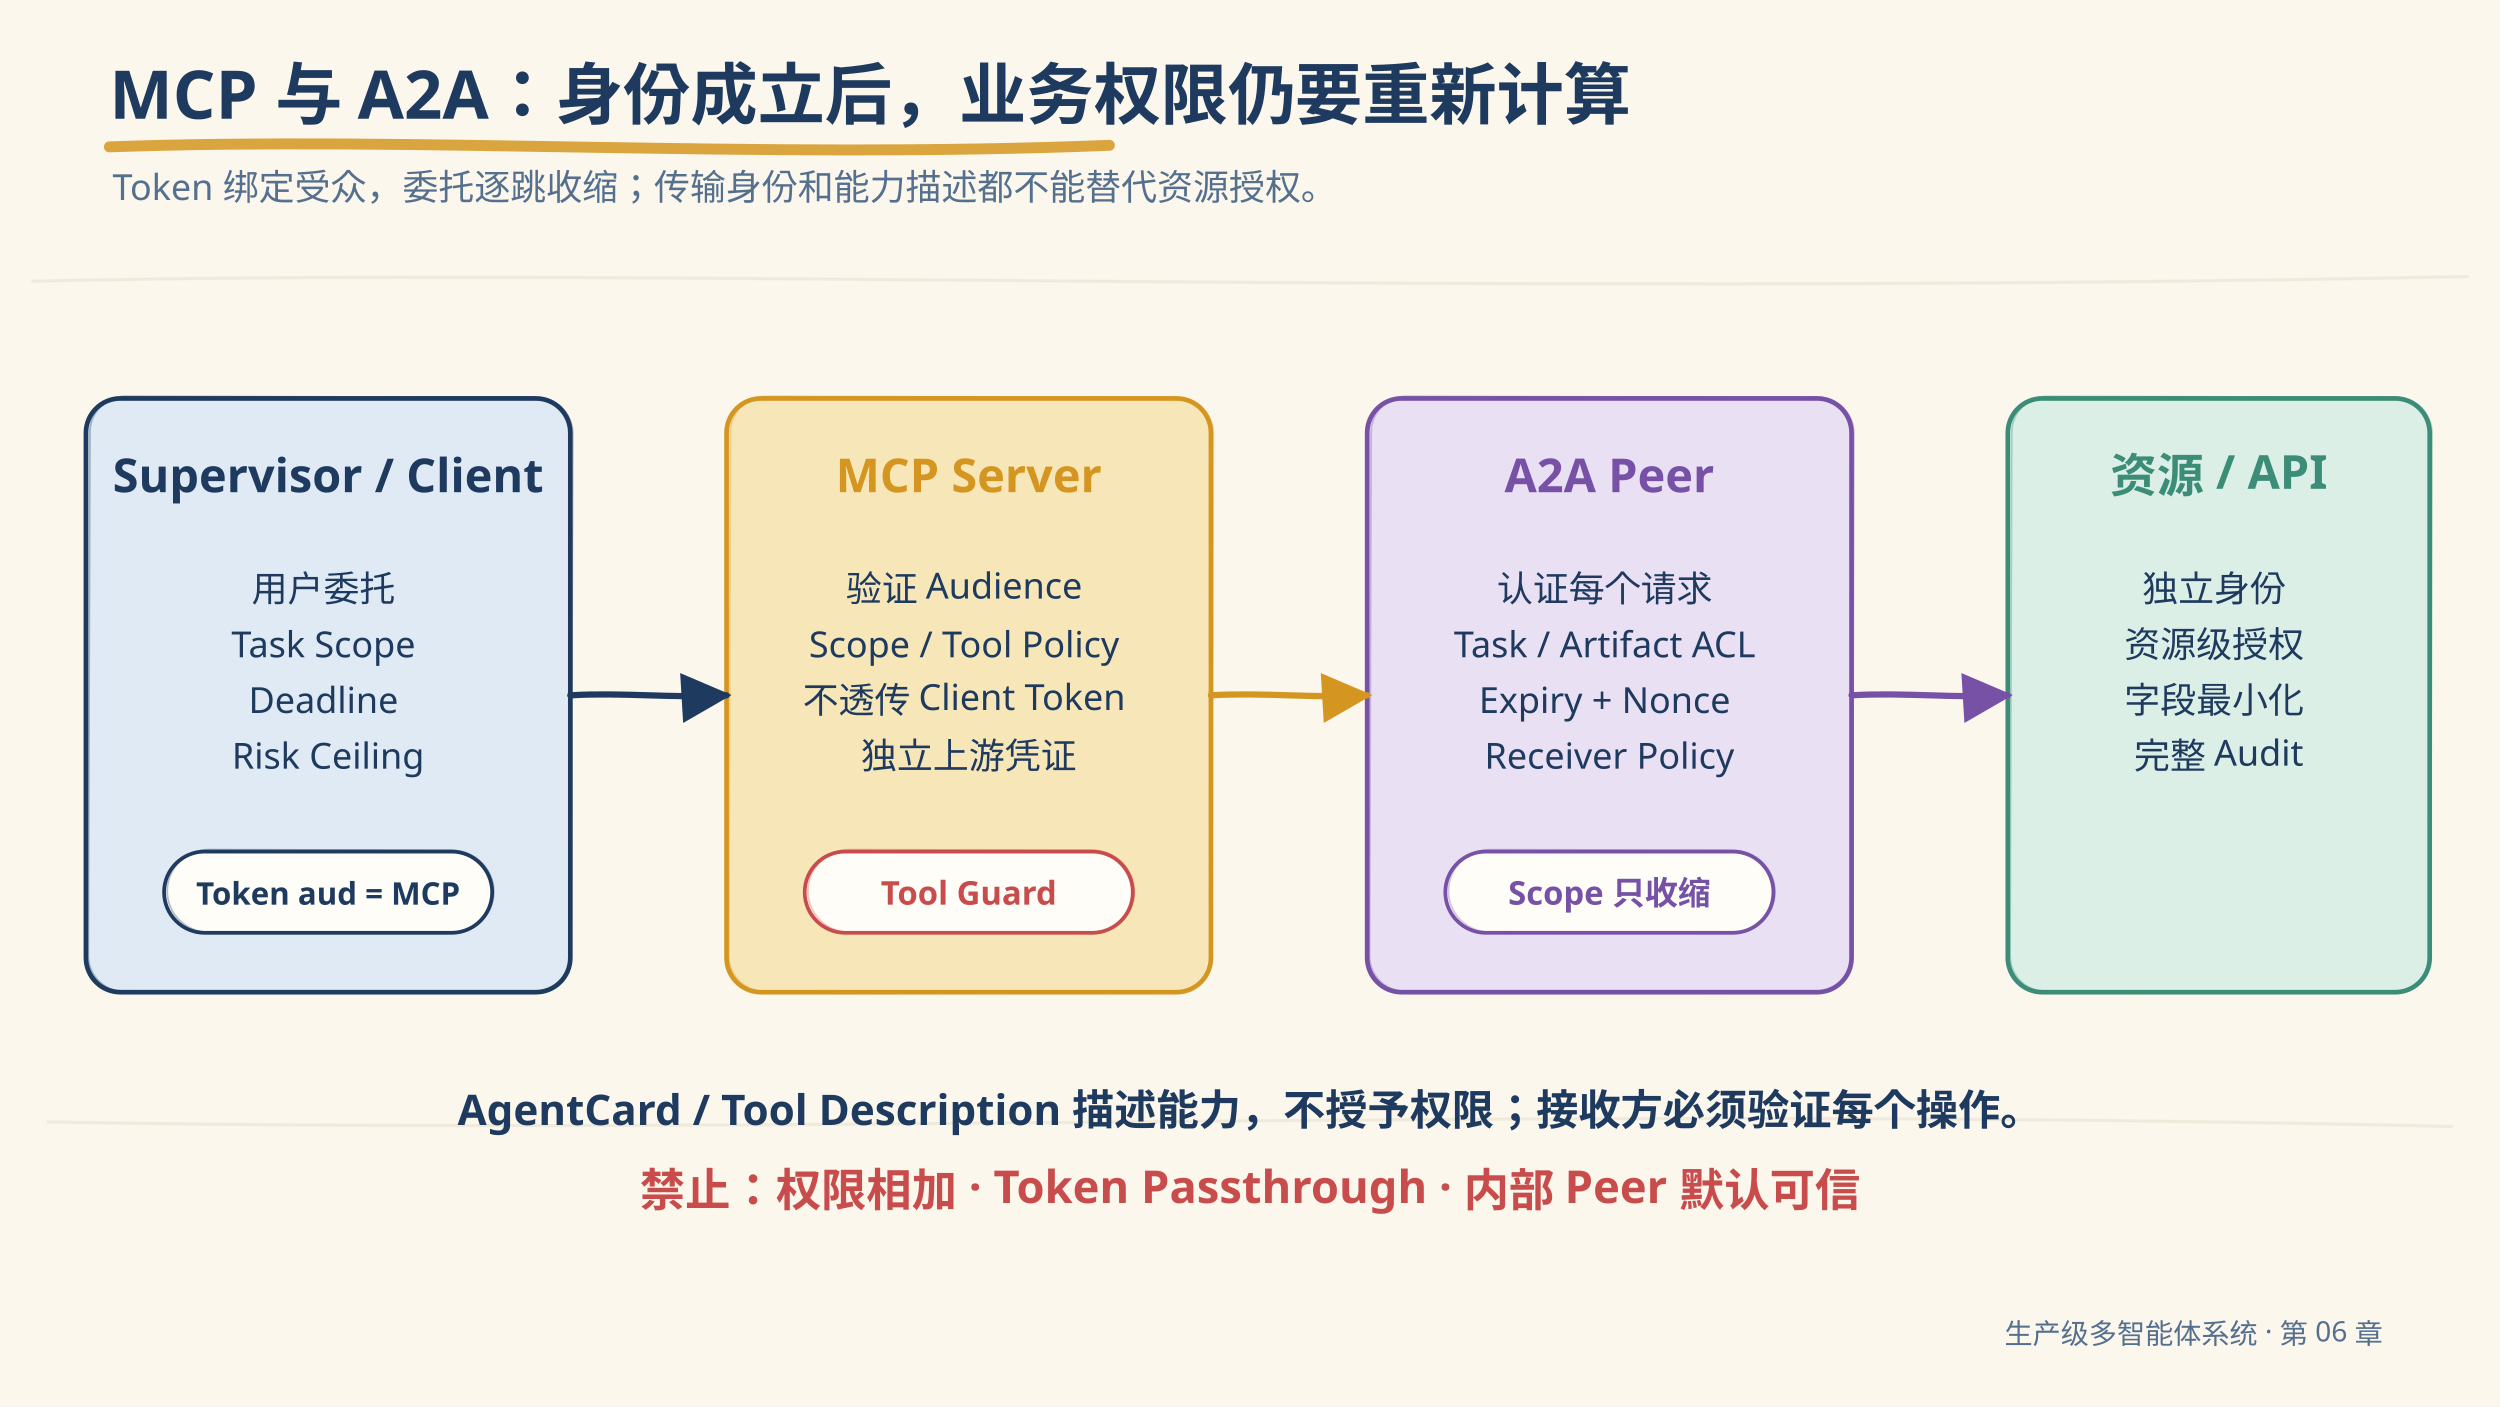
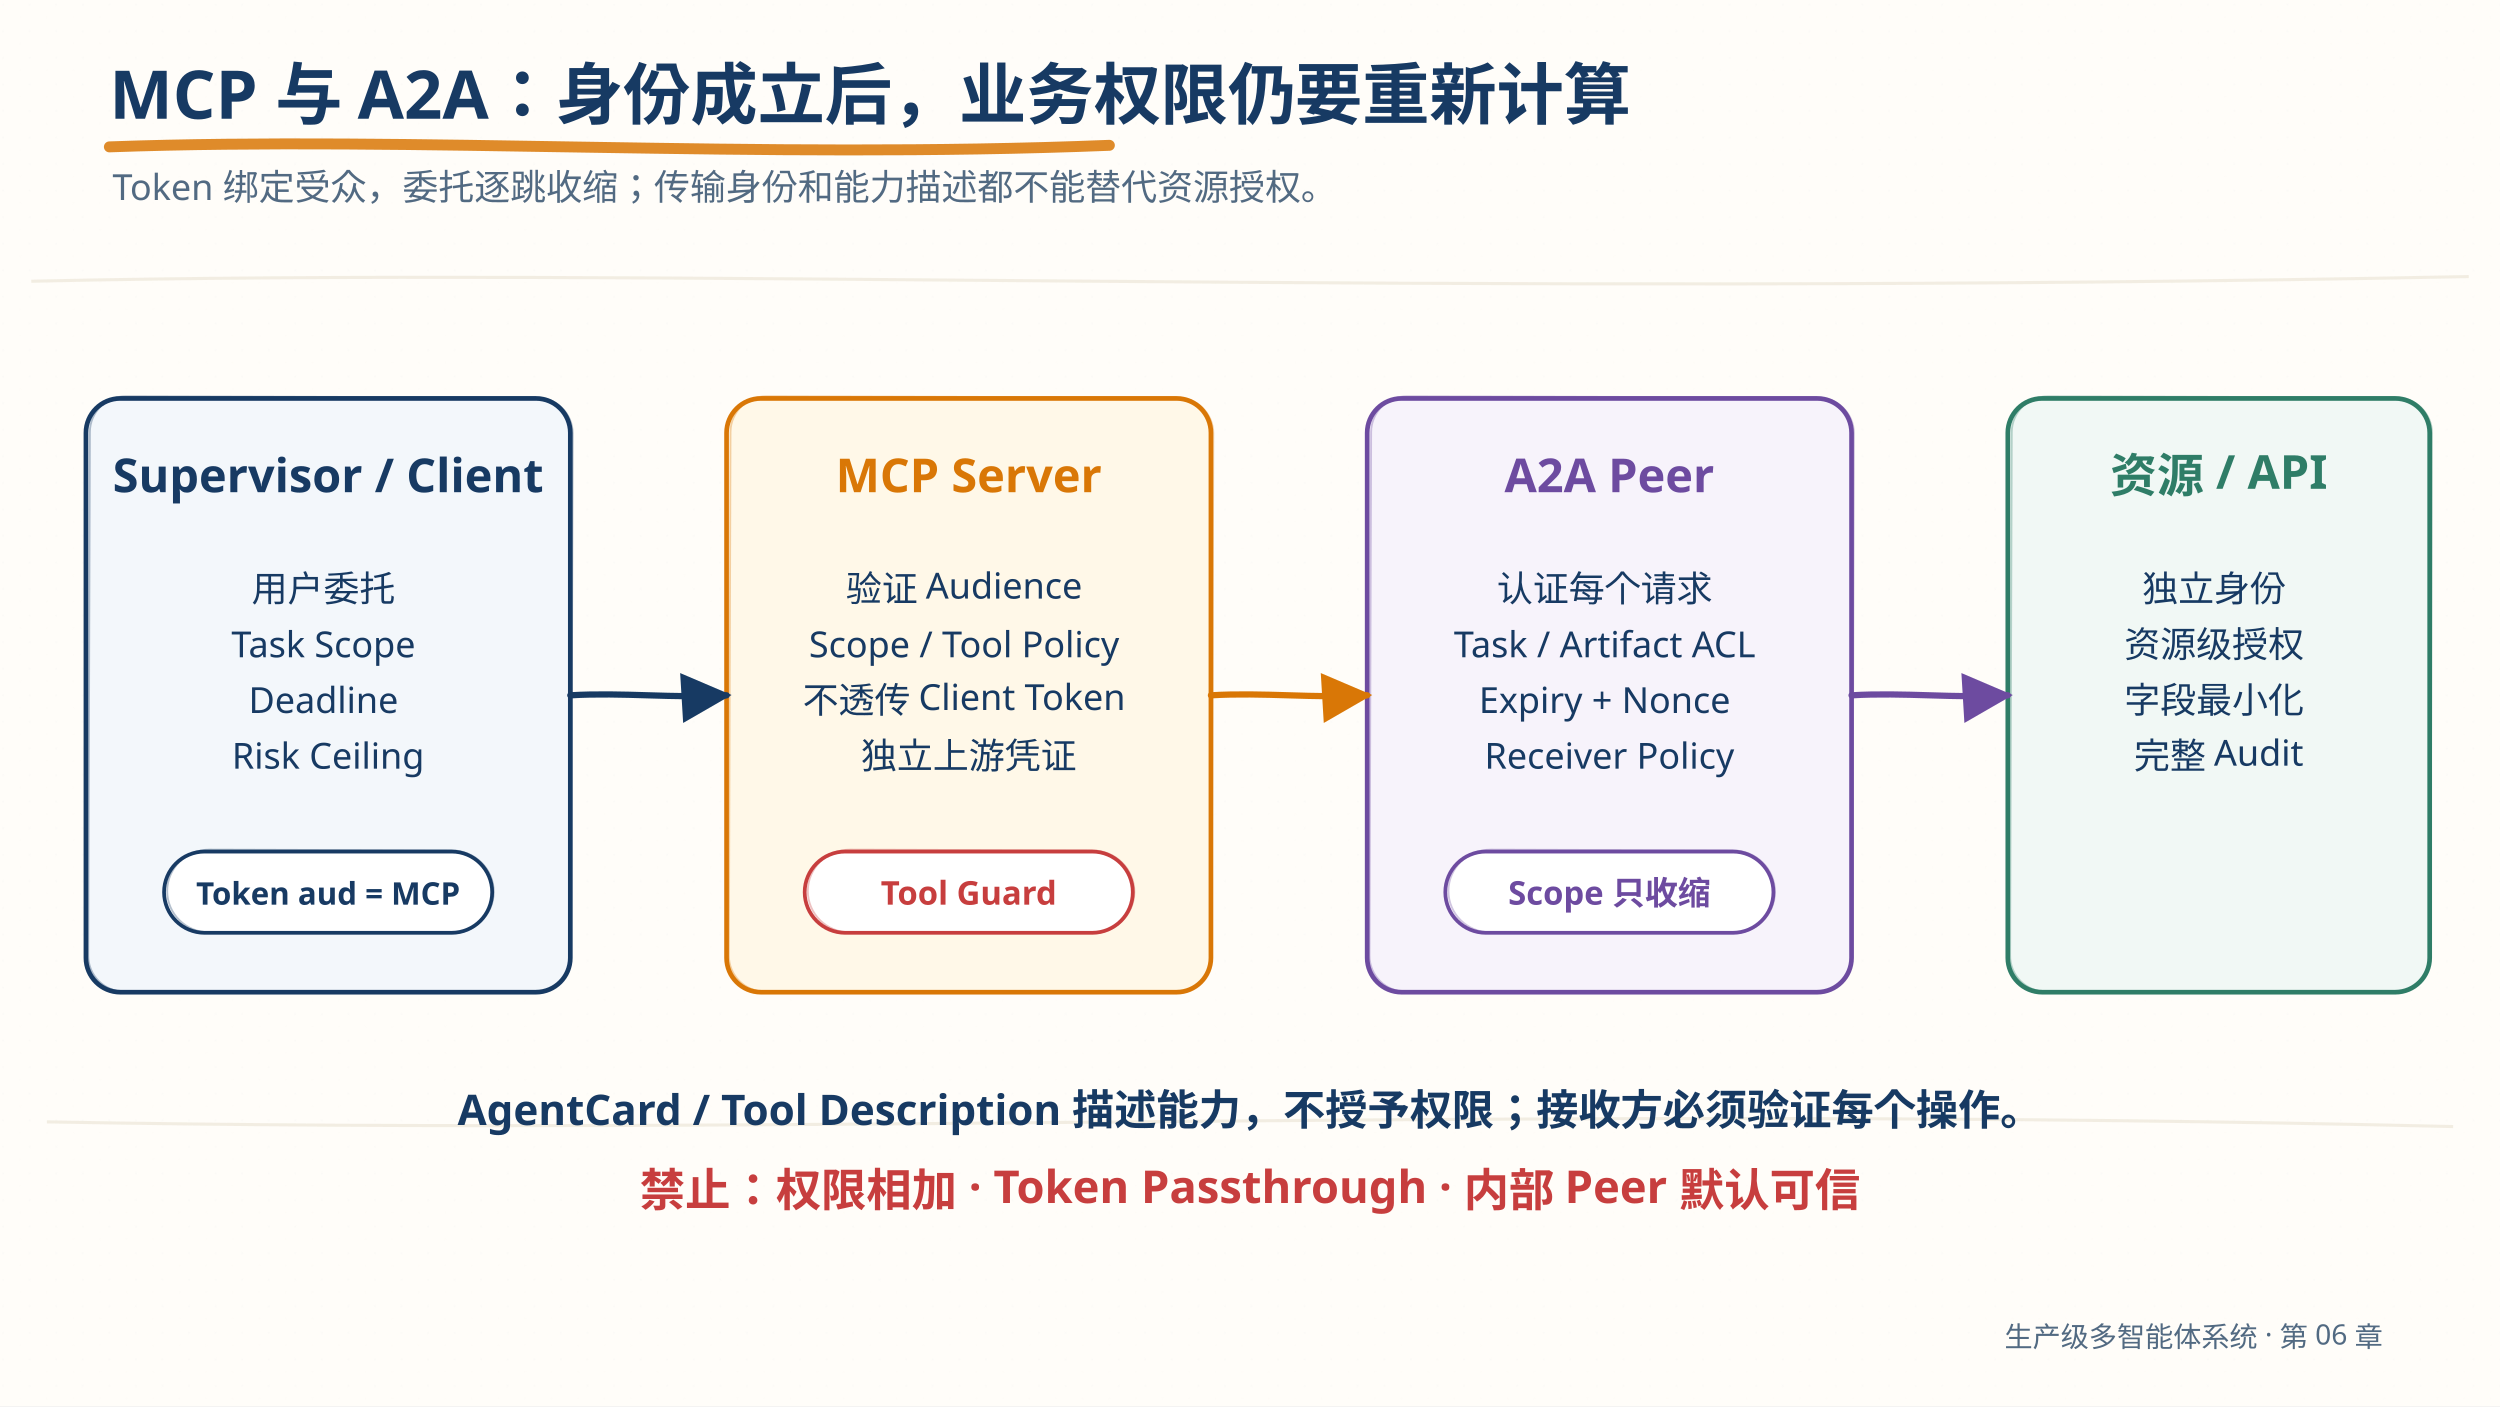
- <svg xmlns="http://www.w3.org/2000/svg" width="1600" height="900" viewBox="0 0 1600 900" role="img">
+ <svg xmlns="http://www.w3.org/2000/svg" width="1600" height="900" viewBox="0 0 1600 900" role="img" focusable="false" data-whiteboard-version="3">
  <defs>
+     <pattern id="whiteboard-paper-dots" width="17" height="17" patternUnits="userSpaceOnUse">
+       <circle cx="2" cy="3" r=".7" fill="#d7dee7" opacity=".34" />
+       <circle cx="13" cy="11" r=".45" fill="#eadfce" opacity=".3" />
+     </pattern>
    <marker id="arrow-1e3a5f" viewBox="0 0 10 10" refX="9" refY="5" markerWidth="8" markerHeight="8" orient="auto-start-reverse">
-       <path d="M 0 0 L 10 5 L 0 10 z" fill="#1e3a5f" />
+       <path d="M 0 0 L 10 5 L 0 10 z" fill="#173a63" />
    </marker>
    <marker id="arrow-d59621" viewBox="0 0 10 10" refX="9" refY="5" markerWidth="8" markerHeight="8" orient="auto-start-reverse">
-       <path d="M 0 0 L 10 5 L 0 10 z" fill="#d59621" />
+       <path d="M 0 0 L 10 5 L 0 10 z" fill="#d97706" />
    </marker>
    <marker id="arrow-3c8d77" viewBox="0 0 10 10" refX="9" refY="5" markerWidth="8" markerHeight="8" orient="auto-start-reverse">
-       <path d="M 0 0 L 10 5 L 0 10 z" fill="#3c8d77" />
+       <path d="M 0 0 L 10 5 L 0 10 z" fill="#2f7d67" />
    </marker>
    <marker id="arrow-c94c4c" viewBox="0 0 10 10" refX="9" refY="5" markerWidth="8" markerHeight="8" orient="auto-start-reverse">
-       <path d="M 0 0 L 10 5 L 0 10 z" fill="#c94c4c" />
+       <path d="M 0 0 L 10 5 L 0 10 z" fill="#c73e3e" />
    </marker>
    <marker id="arrow-7651a6" viewBox="0 0 10 10" refX="9" refY="5" markerWidth="8" markerHeight="8" orient="auto-start-reverse">
-       <path d="M 0 0 L 10 5 L 0 10 z" fill="#7651a6" />
+       <path d="M 0 0 L 10 5 L 0 10 z" fill="#6d4ba0" />
    </marker>
    <marker id="arrow-55708f" viewBox="0 0 10 10" refX="9" refY="5" markerWidth="8" markerHeight="8" orient="auto-start-reverse">
-       <path d="M 0 0 L 10 5 L 0 10 z" fill="#55708f" />
+       <path d="M 0 0 L 10 5 L 0 10 z" fill="#526a82" />
    </marker>
  </defs>
-   <rect width="1600" height="900" fill="#fbf7ec" />
+   <rect width="1600" height="900" fill="#fffdf9" />
+   <g id="whiteboard-surface" aria-hidden="true" opacity=".22">
+     <rect width="1600" height="900" fill="url(#whiteboard-paper-dots)" />
+   </g>
  <path d="M 20 180 C 420 171, 920 190, 1580 177 M 30 718 C 530 727, 980 707, 1570 721" stroke="#e7dfce" stroke-width="2" fill="none" opacity=".52" />
-   <text x="70" y="76" font-family="'Kaiti SC','STKaiti','Noto Sans SC',sans-serif" font-size="43" font-weight="760" fill="#1e3a5f" text-anchor="start">
+   <text x="70" y="76" font-family="'Kaiti SC','STKaiti','Noto Sans SC',sans-serif" font-size="43" font-weight="760" fill="#173a63" text-anchor="start">
    <tspan x="70" dy="0">MCP 与 A2A：身份成立后，业务权限仍要重新计算</tspan>
  </text>
-   <path d="M 70 94 C 265 87, 485 102, 710 93" fill="none" stroke="#d59621" stroke-width="7" stroke-linecap="round" opacity=".85" />
-   <text x="72" y="128" font-family="'Kaiti SC','STKaiti','Noto Sans SC',sans-serif" font-size="23" font-weight="500" fill="#55708f" text-anchor="start">
+   <path d="M 70 94 C 265 87, 485 102, 710 93" fill="none" stroke="#d97706" stroke-width="7" stroke-linecap="round" opacity=".85" />
+   <text x="72" y="128" font-family="'Kaiti SC','STKaiti','Noto Sans SC',sans-serif" font-size="23" font-weight="500" fill="#526a82" text-anchor="start">
    <tspan x="72" dy="0">Token 绑定受众，委托逐跳收缩；传输身份和能力描述都不能替代资源授权。</tspan>
  </text>
-   <rect x="55" y="255" width="310" height="380" rx="22" fill="#dfeaf4" stroke="#1e3a5f" stroke-width="3" />
-   <rect x="57" y="254" width="309" height="381" rx="23" fill="none" stroke="#1e3a5f" stroke-width="1.2" opacity=".32" transform="rotate(.18 210 445)" />
-   <text x="210" y="315" font-family="'Kaiti SC','STKaiti','Noto Sans SC',sans-serif" font-size="30" font-weight="760" fill="#1e3a5f" text-anchor="middle">
+   <rect x="55" y="255" width="310" height="380" rx="22" fill="#f3f7fb" stroke="#173a63" stroke-width="3" />
+   <rect x="57" y="254" width="309" height="381" rx="23" fill="none" stroke="#173a63" stroke-width="1.2" opacity=".32" transform="rotate(.18 210 445)" />
+   <text x="210" y="315" font-family="'Kaiti SC','STKaiti','Noto Sans SC',sans-serif" font-size="30" font-weight="760" fill="#173a63" text-anchor="middle">
    <tspan x="210" dy="0">Supervisor / Client</tspan>
  </text>
-   <text x="210" y="385" font-family="'Kaiti SC','STKaiti','Noto Sans SC',sans-serif" font-size="23" font-weight="500" fill="#1e3a5f" text-anchor="middle">
+   <text x="210" y="385" font-family="'Kaiti SC','STKaiti','Noto Sans SC',sans-serif" font-size="23" font-weight="500" fill="#173a63" text-anchor="middle">
    <tspan x="210" dy="0">用户委托</tspan>
    <tspan x="210" dy="35.65">Task Scope</tspan>
    <tspan x="210" dy="35.65">Deadline</tspan>
    <tspan x="210" dy="35.65">Risk Ceiling</tspan>
  </text>
-   <rect x="105" y="545" width="210" height="52" rx="26" fill="#fffdf7" stroke="#1e3a5f" stroke-width="2.4" />
-   <rect x="107" y="544" width="209" height="53" rx="27" fill="none" stroke="#1e3a5f" stroke-width="1.2" opacity=".32" transform="rotate(.18 210 571)" />
-   <text x="210" y="579" font-family="'Kaiti SC','STKaiti','Noto Sans SC',sans-serif" font-size="20" font-weight="700" fill="#1e3a5f" text-anchor="middle">
+   <rect x="105" y="545" width="210" height="52" rx="26" fill="#ffffff" stroke="#173a63" stroke-width="2.4" />
+   <rect x="107" y="544" width="209" height="53" rx="27" fill="none" stroke="#173a63" stroke-width="1.2" opacity=".32" transform="rotate(.18 210 571)" />
+   <text x="210" y="579" font-family="'Kaiti SC','STKaiti','Noto Sans SC',sans-serif" font-size="20" font-weight="700" fill="#173a63" text-anchor="middle">
    <tspan x="210" dy="0">Token aud = MCP</tspan>
  </text>
-   <rect x="465" y="255" width="310" height="380" rx="22" fill="#f7e7b8" stroke="#d59621" stroke-width="3" />
-   <rect x="467" y="254" width="309" height="381" rx="23" fill="none" stroke="#d59621" stroke-width="1.2" opacity=".32" transform="rotate(.18 620 445)" />
-   <text x="620" y="315" font-family="'Kaiti SC','STKaiti','Noto Sans SC',sans-serif" font-size="30" font-weight="760" fill="#d59621" text-anchor="middle">
+   <rect x="465" y="255" width="310" height="380" rx="22" fill="#fff8e8" stroke="#d97706" stroke-width="3" />
+   <rect x="467" y="254" width="309" height="381" rx="23" fill="none" stroke="#d97706" stroke-width="1.2" opacity=".32" transform="rotate(.18 620 445)" />
+   <text x="620" y="315" font-family="'Kaiti SC','STKaiti','Noto Sans SC',sans-serif" font-size="30" font-weight="760" fill="#d97706" text-anchor="middle">
    <tspan x="620" dy="0">MCP Server</tspan>
  </text>
-   <text x="620" y="385" font-family="'Kaiti SC','STKaiti','Noto Sans SC',sans-serif" font-size="23" font-weight="500" fill="#1e3a5f" text-anchor="middle">
+   <text x="620" y="385" font-family="'Kaiti SC','STKaiti','Noto Sans SC',sans-serif" font-size="23" font-weight="500" fill="#173a63" text-anchor="middle">
    <tspan x="620" dy="0">验证 Audience</tspan>
    <tspan x="620" dy="35.65">Scope / Tool Policy</tspan>
    <tspan x="620" dy="35.65">不透传 Client Token</tspan>
    <tspan x="620" dy="35.65">独立上游凭证</tspan>
  </text>
-   <rect x="515" y="545" width="210" height="52" rx="26" fill="#fffdf7" stroke="#c94c4c" stroke-width="2.4" />
-   <rect x="517" y="544" width="209" height="53" rx="27" fill="none" stroke="#c94c4c" stroke-width="1.2" opacity=".32" transform="rotate(.18 620 571)" />
-   <text x="620" y="579" font-family="'Kaiti SC','STKaiti','Noto Sans SC',sans-serif" font-size="21" font-weight="700" fill="#c94c4c" text-anchor="middle">
+   <rect x="515" y="545" width="210" height="52" rx="26" fill="#ffffff" stroke="#c73e3e" stroke-width="2.4" />
+   <rect x="517" y="544" width="209" height="53" rx="27" fill="none" stroke="#c73e3e" stroke-width="1.2" opacity=".32" transform="rotate(.18 620 571)" />
+   <text x="620" y="579" font-family="'Kaiti SC','STKaiti','Noto Sans SC',sans-serif" font-size="21" font-weight="700" fill="#c73e3e" text-anchor="middle">
    <tspan x="620" dy="0">Tool Guard</tspan>
  </text>
-   <rect x="875" y="255" width="310" height="380" rx="22" fill="#e9e0f4" stroke="#7651a6" stroke-width="3" />
-   <rect x="877" y="254" width="309" height="381" rx="23" fill="none" stroke="#7651a6" stroke-width="1.2" opacity=".32" transform="rotate(.18 1030 445)" />
-   <text x="1030" y="315" font-family="'Kaiti SC','STKaiti','Noto Sans SC',sans-serif" font-size="30" font-weight="760" fill="#7651a6" text-anchor="middle">
+   <rect x="875" y="255" width="310" height="380" rx="22" fill="#f7f3fb" stroke="#6d4ba0" stroke-width="3" />
+   <rect x="877" y="254" width="309" height="381" rx="23" fill="none" stroke="#6d4ba0" stroke-width="1.2" opacity=".32" transform="rotate(.18 1030 445)" />
+   <text x="1030" y="315" font-family="'Kaiti SC','STKaiti','Noto Sans SC',sans-serif" font-size="30" font-weight="760" fill="#6d4ba0" text-anchor="middle">
    <tspan x="1030" dy="0">A2A Peer</tspan>
  </text>
-   <text x="1030" y="385" font-family="'Kaiti SC','STKaiti','Noto Sans SC',sans-serif" font-size="23" font-weight="500" fill="#1e3a5f" text-anchor="middle">
+   <text x="1030" y="385" font-family="'Kaiti SC','STKaiti','Noto Sans SC',sans-serif" font-size="23" font-weight="500" fill="#173a63" text-anchor="middle">
    <tspan x="1030" dy="0">认证每个请求</tspan>
    <tspan x="1030" dy="35.65">Task / Artifact ACL</tspan>
    <tspan x="1030" dy="35.65">Expiry + Nonce</tspan>
    <tspan x="1030" dy="35.65">Receiver Policy</tspan>
  </text>
-   <rect x="925" y="545" width="210" height="52" rx="26" fill="#fffdf7" stroke="#7651a6" stroke-width="2.4" />
-   <rect x="927" y="544" width="209" height="53" rx="27" fill="none" stroke="#7651a6" stroke-width="1.2" opacity=".32" transform="rotate(.18 1030 571)" />
-   <text x="1030" y="579" font-family="'Kaiti SC','STKaiti','Noto Sans SC',sans-serif" font-size="21" font-weight="700" fill="#7651a6" text-anchor="middle">
+   <rect x="925" y="545" width="210" height="52" rx="26" fill="#ffffff" stroke="#6d4ba0" stroke-width="2.4" />
+   <rect x="927" y="544" width="209" height="53" rx="27" fill="none" stroke="#6d4ba0" stroke-width="1.2" opacity=".32" transform="rotate(.18 1030 571)" />
+   <text x="1030" y="579" font-family="'Kaiti SC','STKaiti','Noto Sans SC',sans-serif" font-size="21" font-weight="700" fill="#6d4ba0" text-anchor="middle">
    <tspan x="1030" dy="0">Scope 只收缩</tspan>
  </text>
-   <rect x="1285" y="255" width="270" height="380" rx="22" fill="#dcefe7" stroke="#3c8d77" stroke-width="3" />
-   <rect x="1287" y="254" width="269" height="381" rx="23" fill="none" stroke="#3c8d77" stroke-width="1.2" opacity=".32" transform="rotate(.18 1420 445)" />
-   <text x="1420" y="315" font-family="'Kaiti SC','STKaiti','Noto Sans SC',sans-serif" font-size="30" font-weight="760" fill="#3c8d77" text-anchor="middle">
+   <rect x="1285" y="255" width="270" height="380" rx="22" fill="#f1f8f5" stroke="#2f7d67" stroke-width="3" />
+   <rect x="1287" y="254" width="269" height="381" rx="23" fill="none" stroke="#2f7d67" stroke-width="1.2" opacity=".32" transform="rotate(.18 1420 445)" />
+   <text x="1420" y="315" font-family="'Kaiti SC','STKaiti','Noto Sans SC',sans-serif" font-size="30" font-weight="760" fill="#2f7d67" text-anchor="middle">
    <tspan x="1420" dy="0">资源 / API</tspan>
  </text>
-   <text x="1420" y="385" font-family="'Kaiti SC','STKaiti','Noto Sans SC',sans-serif" font-size="23" font-weight="500" fill="#1e3a5f" text-anchor="middle">
+   <text x="1420" y="385" font-family="'Kaiti SC','STKaiti','Noto Sans SC',sans-serif" font-size="23" font-weight="500" fill="#173a63" text-anchor="middle">
    <tspan x="1420" dy="0">独立身份</tspan>
    <tspan x="1420" dy="35.65">资源级授权</tspan>
    <tspan x="1420" dy="35.65">字段最小化</tspan>
    <tspan x="1420" dy="35.65">完整 Audit</tspan>
  </text>
-   <path d="M 365 445 C 398.333 443, 431.667 447, 465 445" fill="none" stroke="#1e3a5f" stroke-width="4" stroke-linecap="round" marker-end="url(#arrow-1e3a5f)" />
-   <path d="M 775 445 C 808.333 443, 841.667 447, 875 445" fill="none" stroke="#d59621" stroke-width="4" stroke-linecap="round" marker-end="url(#arrow-d59621)" />
-   <path d="M 1185 445 C 1218.333 443, 1251.667 447, 1285 445" fill="none" stroke="#7651a6" stroke-width="4" stroke-linecap="round" marker-end="url(#arrow-7651a6)" />
-   <text x="800" y="720" font-family="'Kaiti SC','STKaiti','Noto Sans SC',sans-serif" font-size="27" font-weight="700" fill="#1e3a5f" text-anchor="middle">
+   <path d="M 365 445 C 398.333 443, 431.667 447, 465 445" fill="none" stroke="#173a63" stroke-width="4" stroke-linecap="round" marker-end="url(#arrow-1e3a5f)" />
+   <path d="M 775 445 C 808.333 443, 841.667 447, 875 445" fill="none" stroke="#d97706" stroke-width="4" stroke-linecap="round" marker-end="url(#arrow-d59621)" />
+   <path d="M 1185 445 C 1218.333 443, 1251.667 447, 1285 445" fill="none" stroke="#6d4ba0" stroke-width="4" stroke-linecap="round" marker-end="url(#arrow-7651a6)" />
+   <text x="800" y="720" font-family="'Kaiti SC','STKaiti','Noto Sans SC',sans-serif" font-size="27" font-weight="700" fill="#173a63" text-anchor="middle">
    <tspan x="800" dy="0">AgentCard / Tool Description 描述能力，不授予权限；接收方必须验证每个操作。</tspan>
  </text>
-   <text x="800" y="772" font-family="'Kaiti SC','STKaiti','Noto Sans SC',sans-serif" font-size="29" font-weight="700" fill="#c94c4c" text-anchor="middle">
+   <text x="800" y="772" font-family="'Kaiti SC','STKaiti','Noto Sans SC',sans-serif" font-size="29" font-weight="700" fill="#c73e3e" text-anchor="middle">
    <tspan x="800" dy="0">禁止：权限相加 · Token Passthrough · 内部 Peer 默认可信</tspan>
  </text>
-   <text x="1525" y="860" font-family="'Kaiti SC','STKaiti',sans-serif" font-size="18" fill="#55708f" text-anchor="end">生产级多智能体系统 · 第 06 章</text>
+   <text id="whiteboard-footer" x="1525" y="862" font-family="'Kaiti SC','STKaiti','Noto Sans SC',sans-serif" font-size="18" fill="#526a82" text-anchor="end">生产级多智能体系统 · 第 06 章</text>
</svg>
